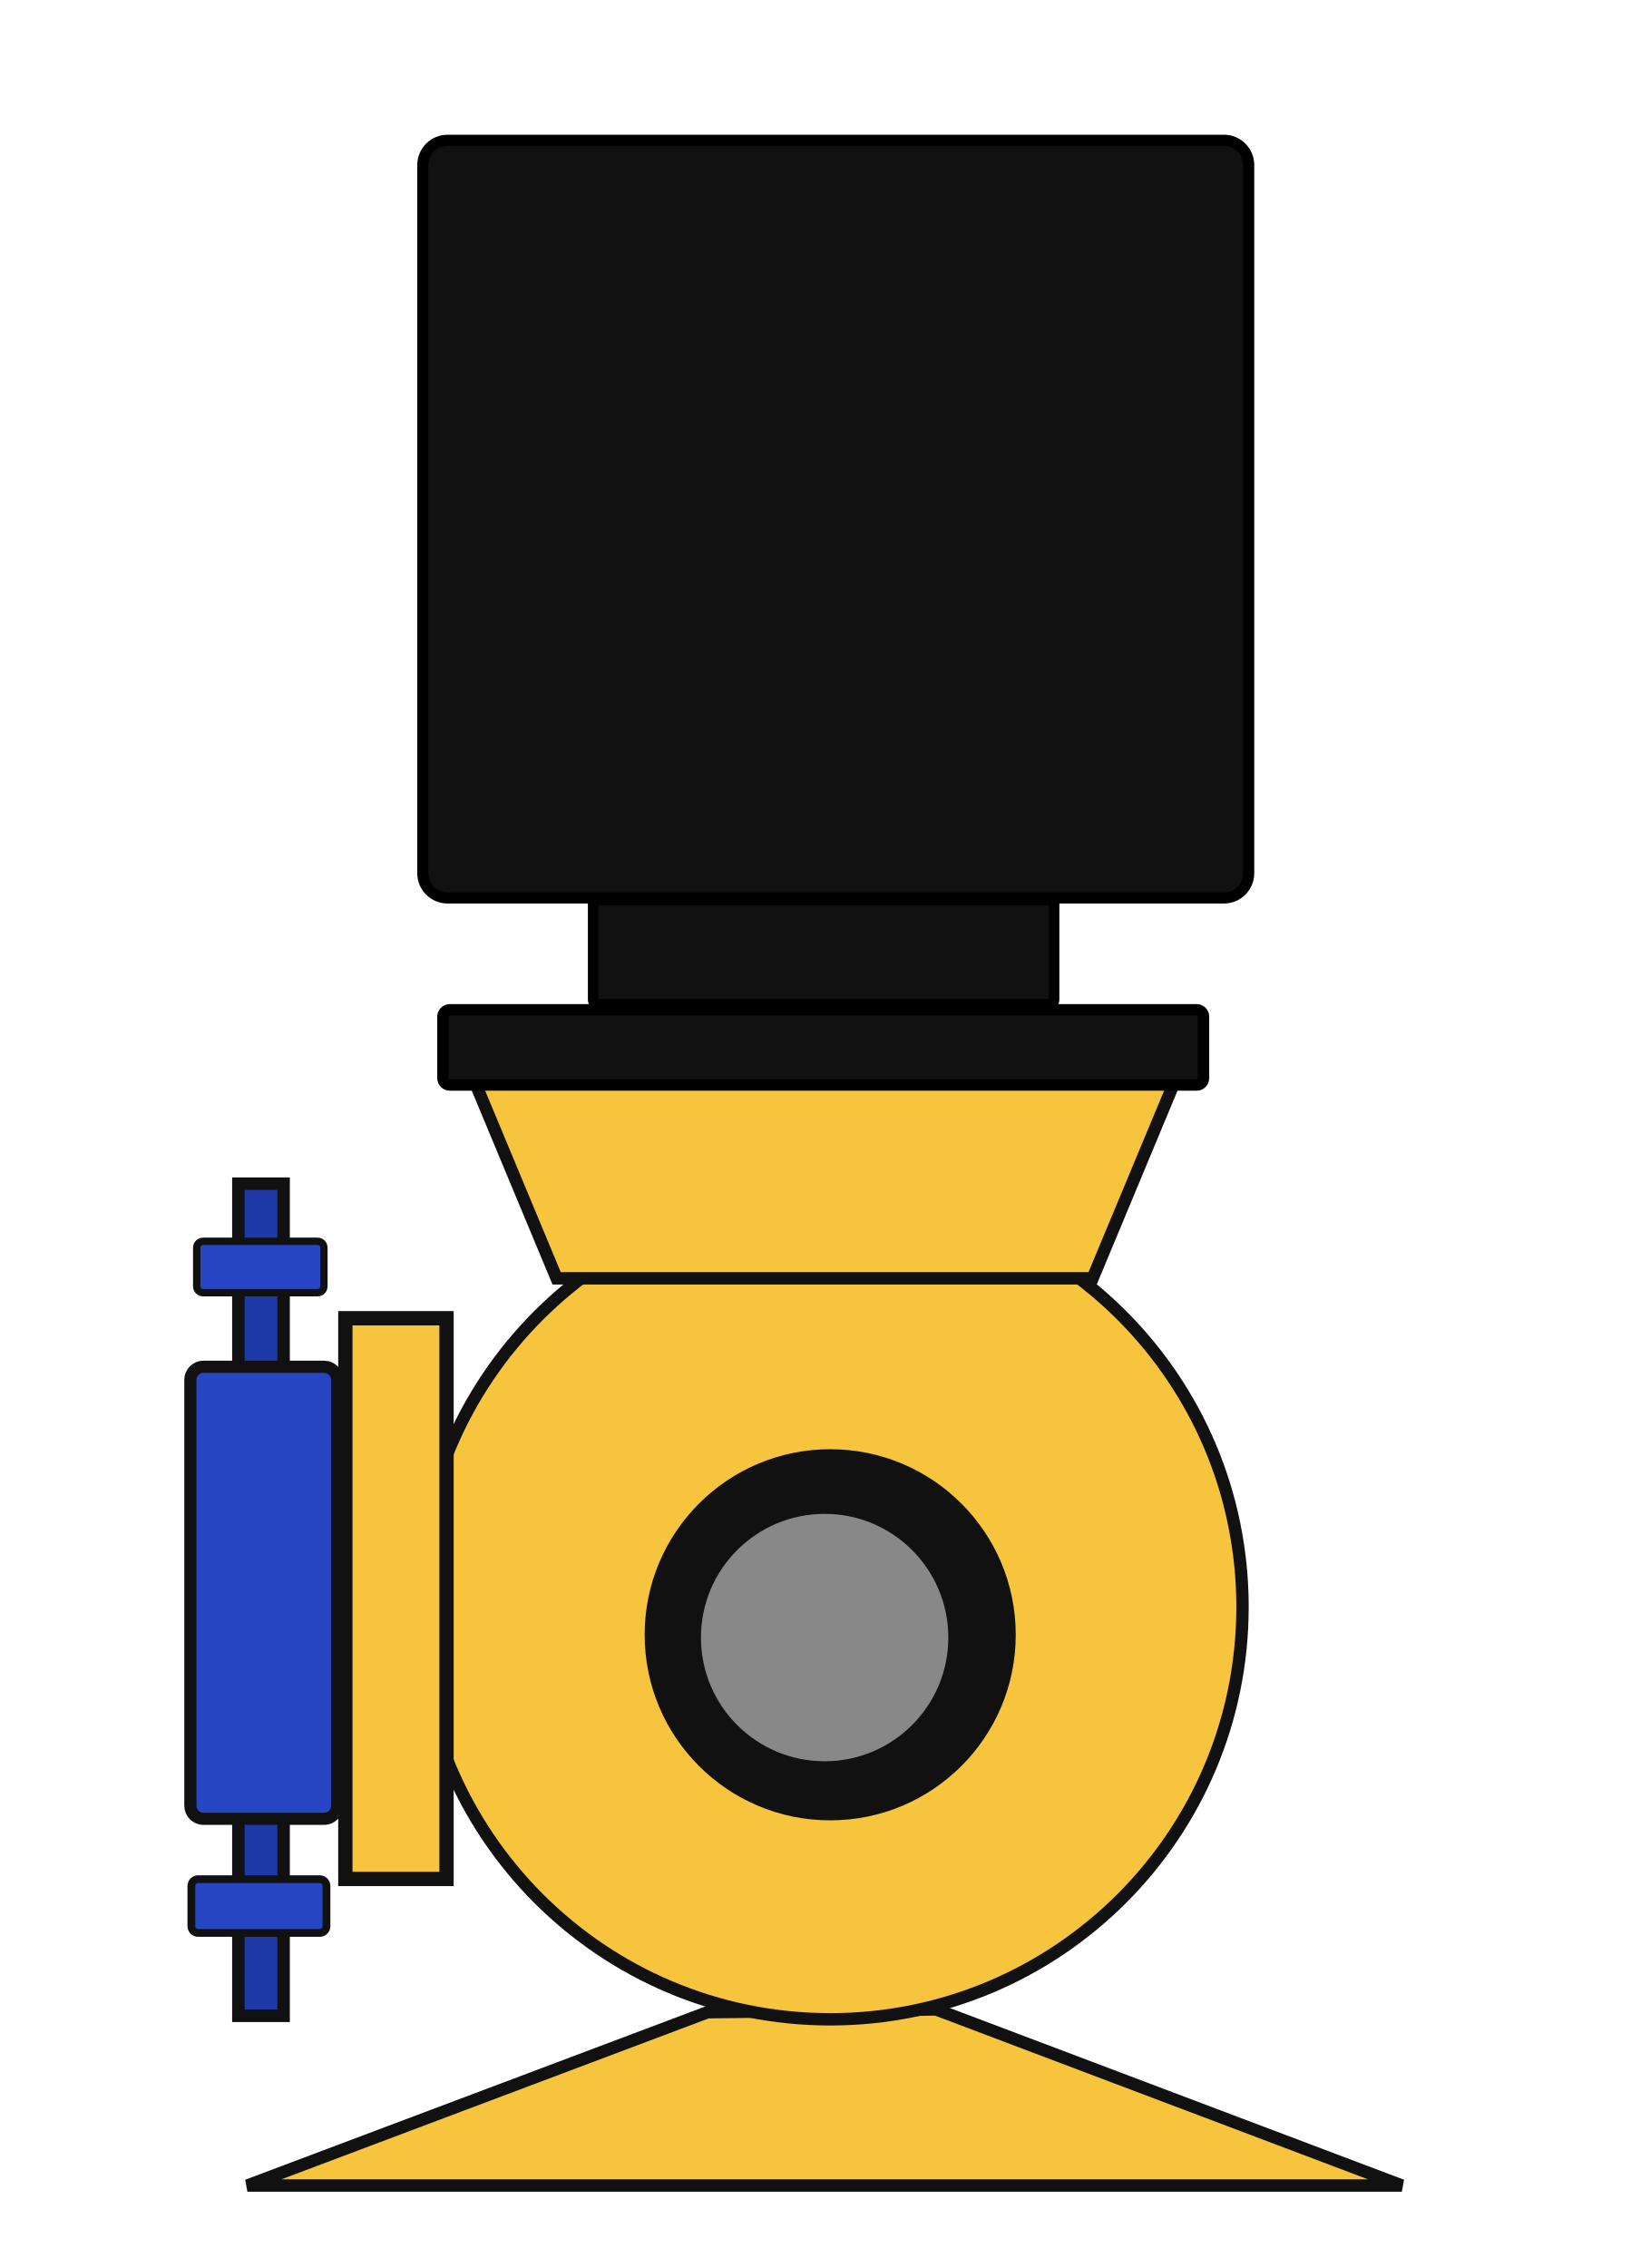
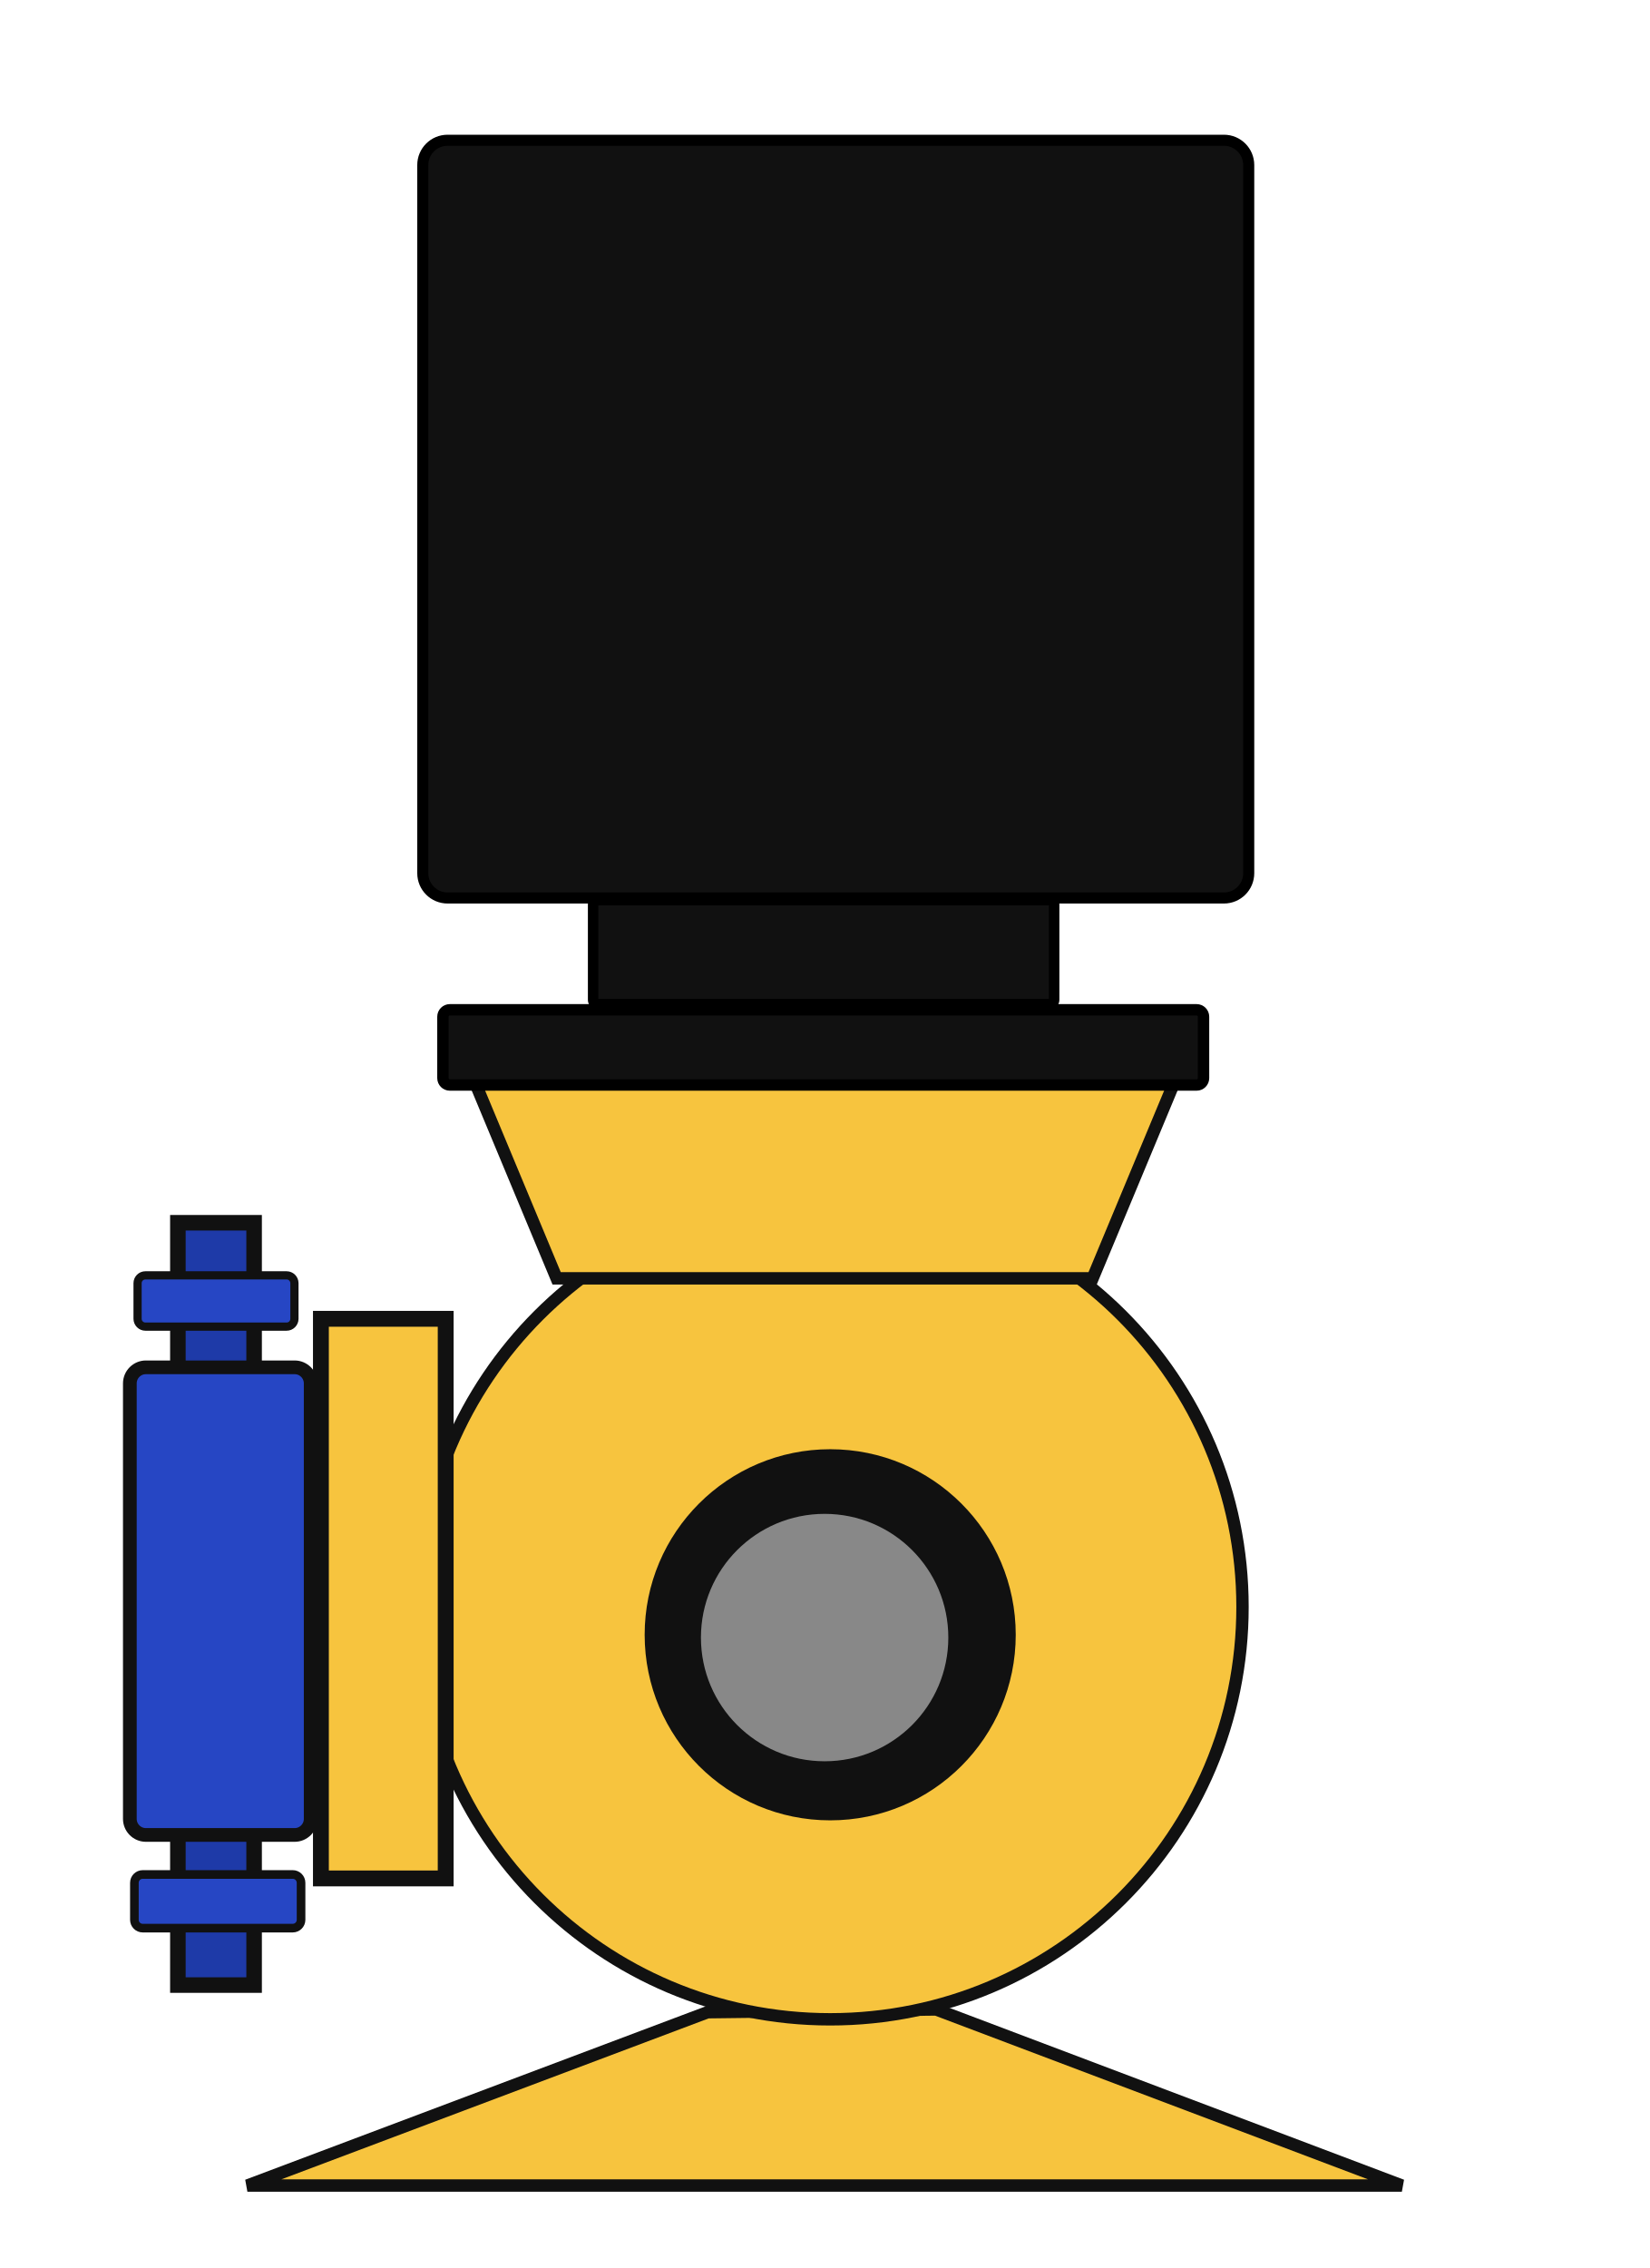
<svg xmlns="http://www.w3.org/2000/svg" width="400" height="550" viewBox="0 0 400 550" version="1.1" id="svg9">
  <defs id="defs9" />
  <path d="M 171.595,487.975 227.055,487.301 340,530 H 60 Z" fill="#f7c43e" stroke="#111111" stroke-width="3" id="path1" />
  <circle cx="201.35" cy="389.693" r="100" fill="#f7c43e" stroke="#111111" stroke-width="3" id="circle1" />
  <circle cx="201.35" cy="396.442" r="45" fill="#111111" id="circle2" />
  <circle cx="200" cy="397.117" r="30" fill="#888888" id="circle3" />
  <path d="M110 250 L290 250 L265 310 L135 310 Z" fill="#f7c43e" stroke="#111111" stroke-width="3" id="path3" />
  <rect x="102.541" y="34.014" width="200.316" height="183.752" rx="6.009" fill="#111111" stroke="#000000" stroke-width="2.684" id="rect3" />
  <rect x="107.428" y="244.882" width="184.468" height="18.235" rx="1.677" fill="#111111" stroke="#000000" stroke-width="2.765" id="rect4" />
-   <rect x="83.76" y="319.681" width="24.534" height="135.976" fill="#f7c43e" stroke="#111111" stroke-width="3.466" id="rect5" />
-   <rect x="57.819" y="287.052" width="10.964" height="201.786" fill="#1e3aa8" stroke="#111111" stroke-width="3.036" id="rect9" />
-   <rect x="46.169" y="331.445" width="35.607" height="109.625" rx="3.165" fill="#2646c4" stroke="#111111" stroke-width="2.945" id="rect6" />
-   <rect x="47.714" y="301.021" width="30.842" height="12.462" rx="1.542" fill="#2646c4" stroke="#111111" stroke-width="1.79" id="rect7" />
-   <rect x="46.413" y="455.707" width="32.769" height="13.039" rx="1.638" fill="#2646c4" stroke="#111111" stroke-width="1.887" id="rect8" />
+   <rect x="77.831" y="319.816" width="30.264" height="135.71" fill="#f7c43e" stroke="#111111" stroke-width="3.845" id="rect5" />
+   <rect x="43.143" y="296.526" width="18.485" height="184.862" fill="#1e3aa8" stroke="#111111" stroke-width="3.773" id="rect9" />
+   <rect x="31.492" y="331.583" width="43.86" height="113.401" rx="3.899" fill="#2646c4" stroke="#111111" stroke-width="3.325" id="rect6" />
+   <rect x="33.366" y="309.275" width="38.045" height="12.437" rx="1.902" fill="#2646c4" stroke="#111111" stroke-width="1.986" id="rect7" />
+   <rect x="32.594" y="454.566" width="40.422" height="13.014" rx="2.021" fill="#2646c4" stroke="#111111" stroke-width="2.094" id="rect8" />
  <rect x="143.849" y="218.29" width="111.818" height="25.217" rx="1.017" fill="#111111" stroke="#000000" stroke-width="2.531" id="rect4-9" />
</svg>
